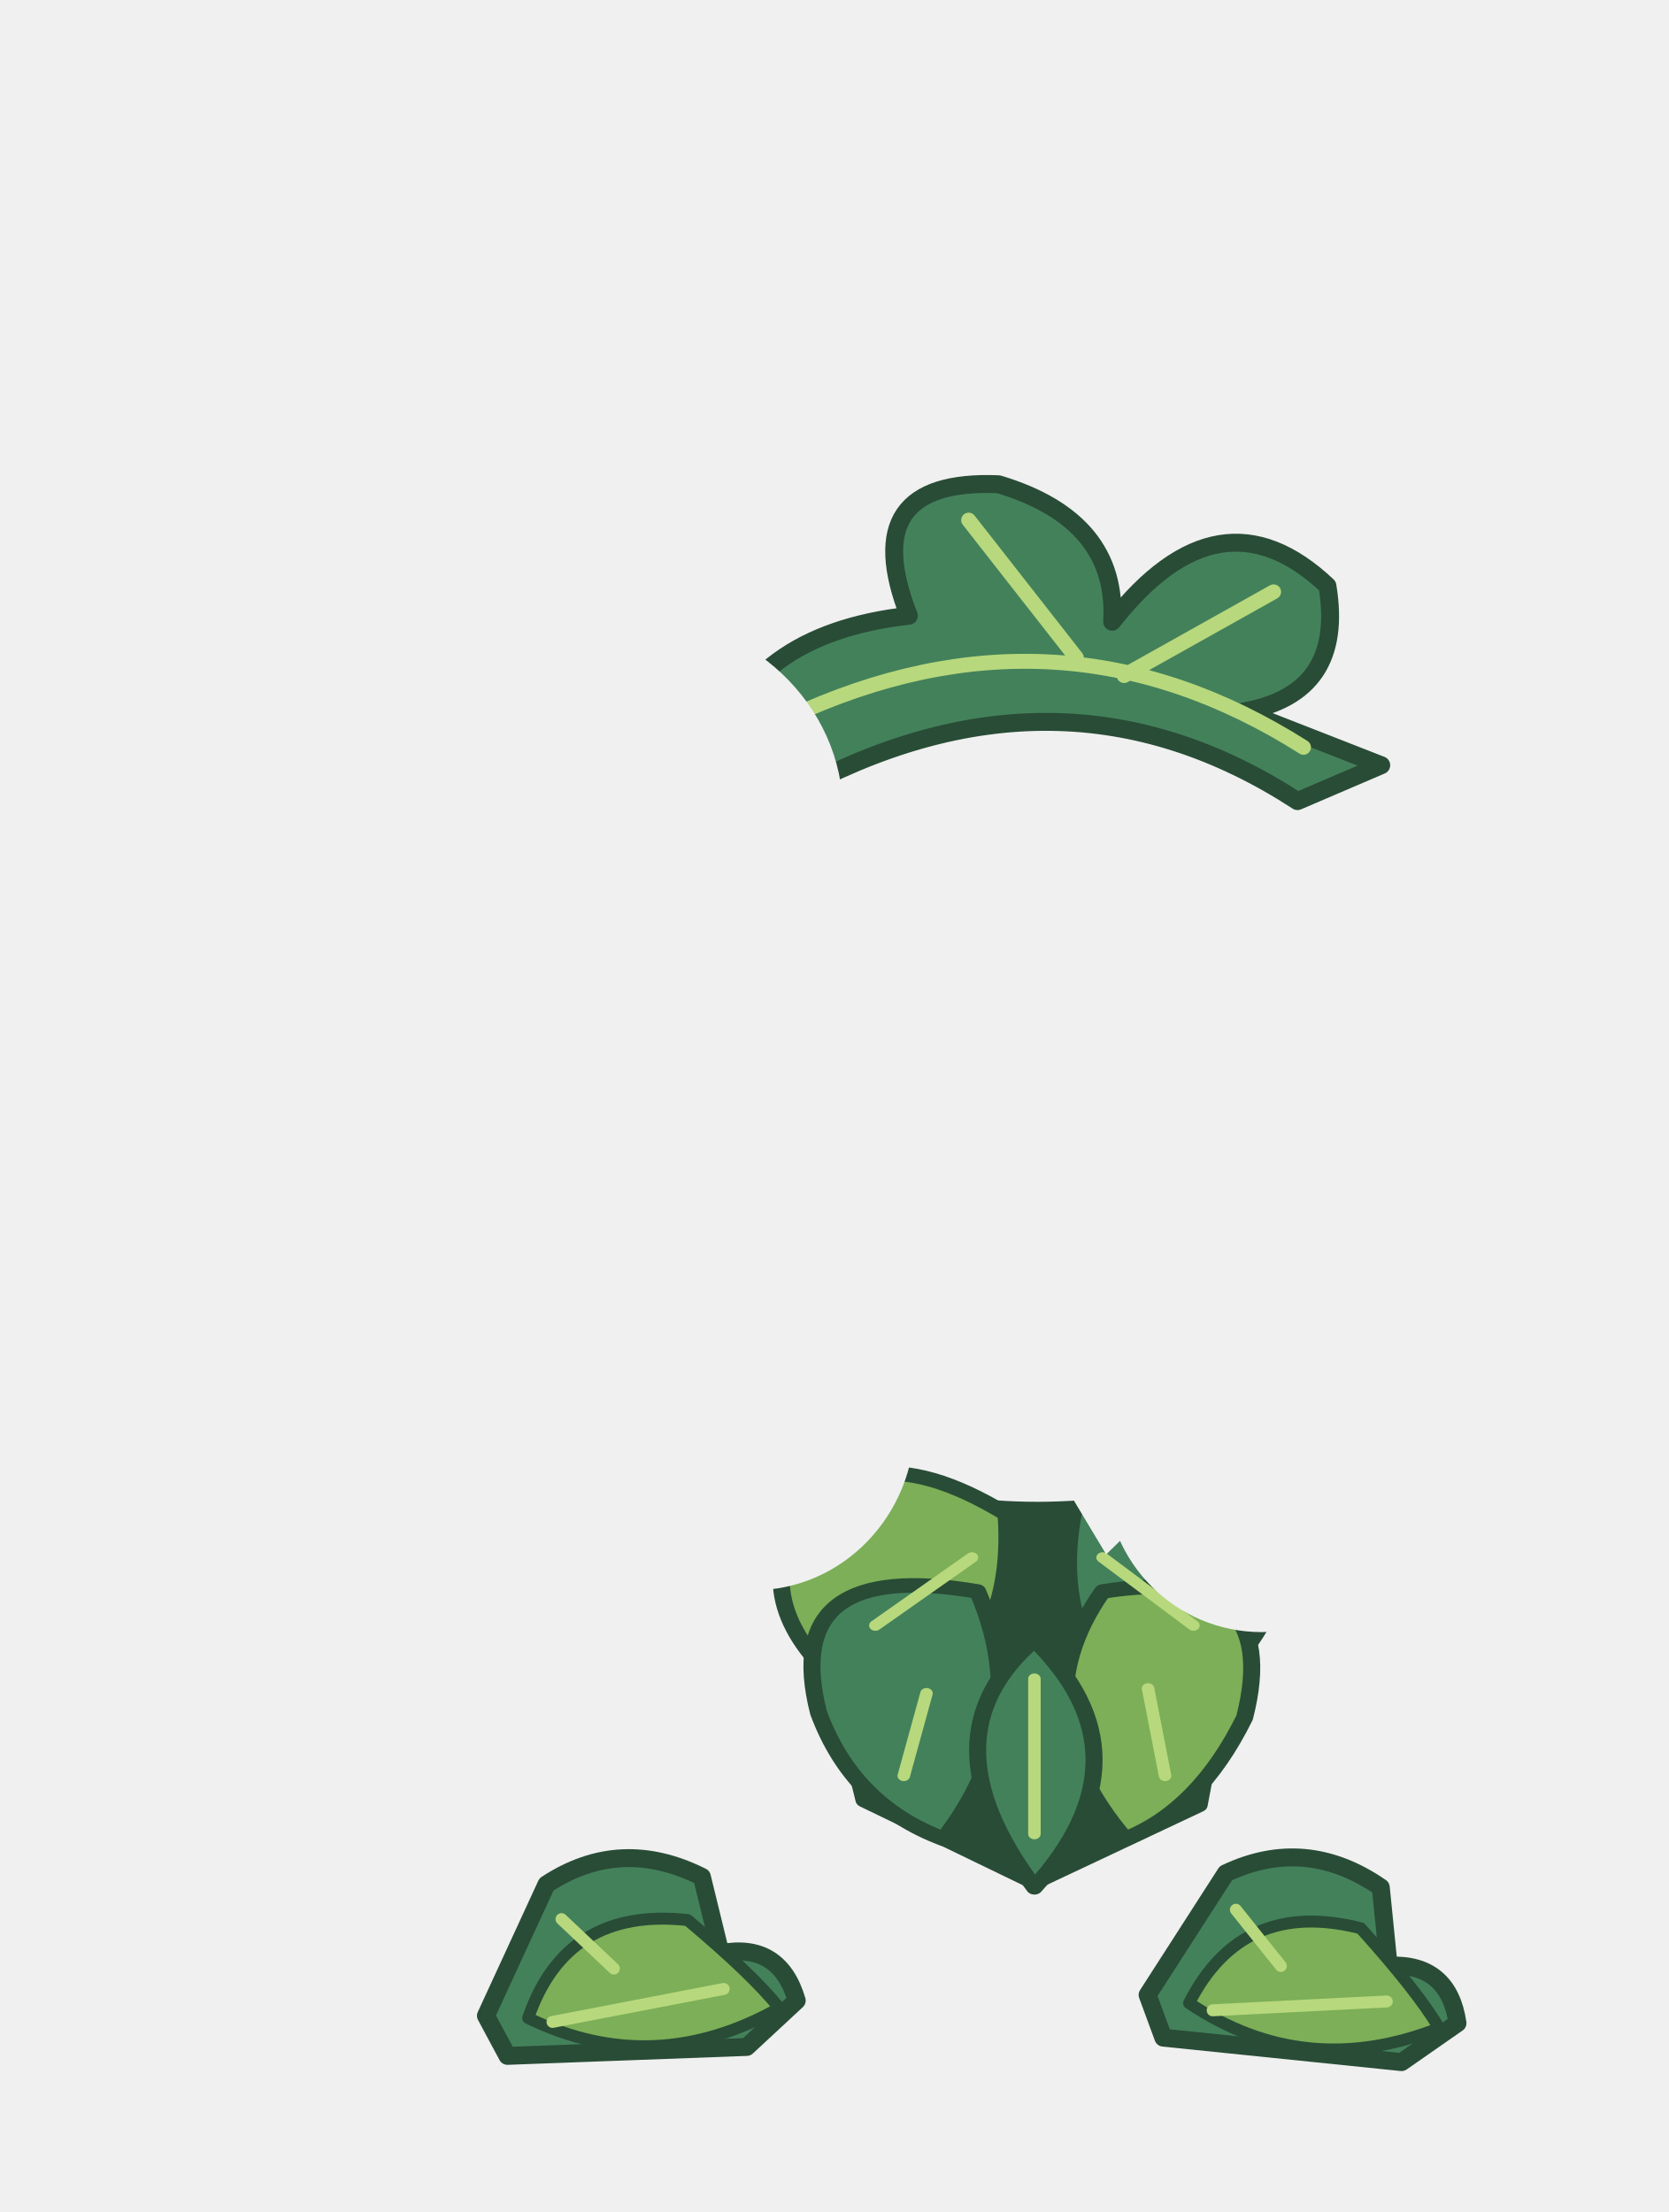
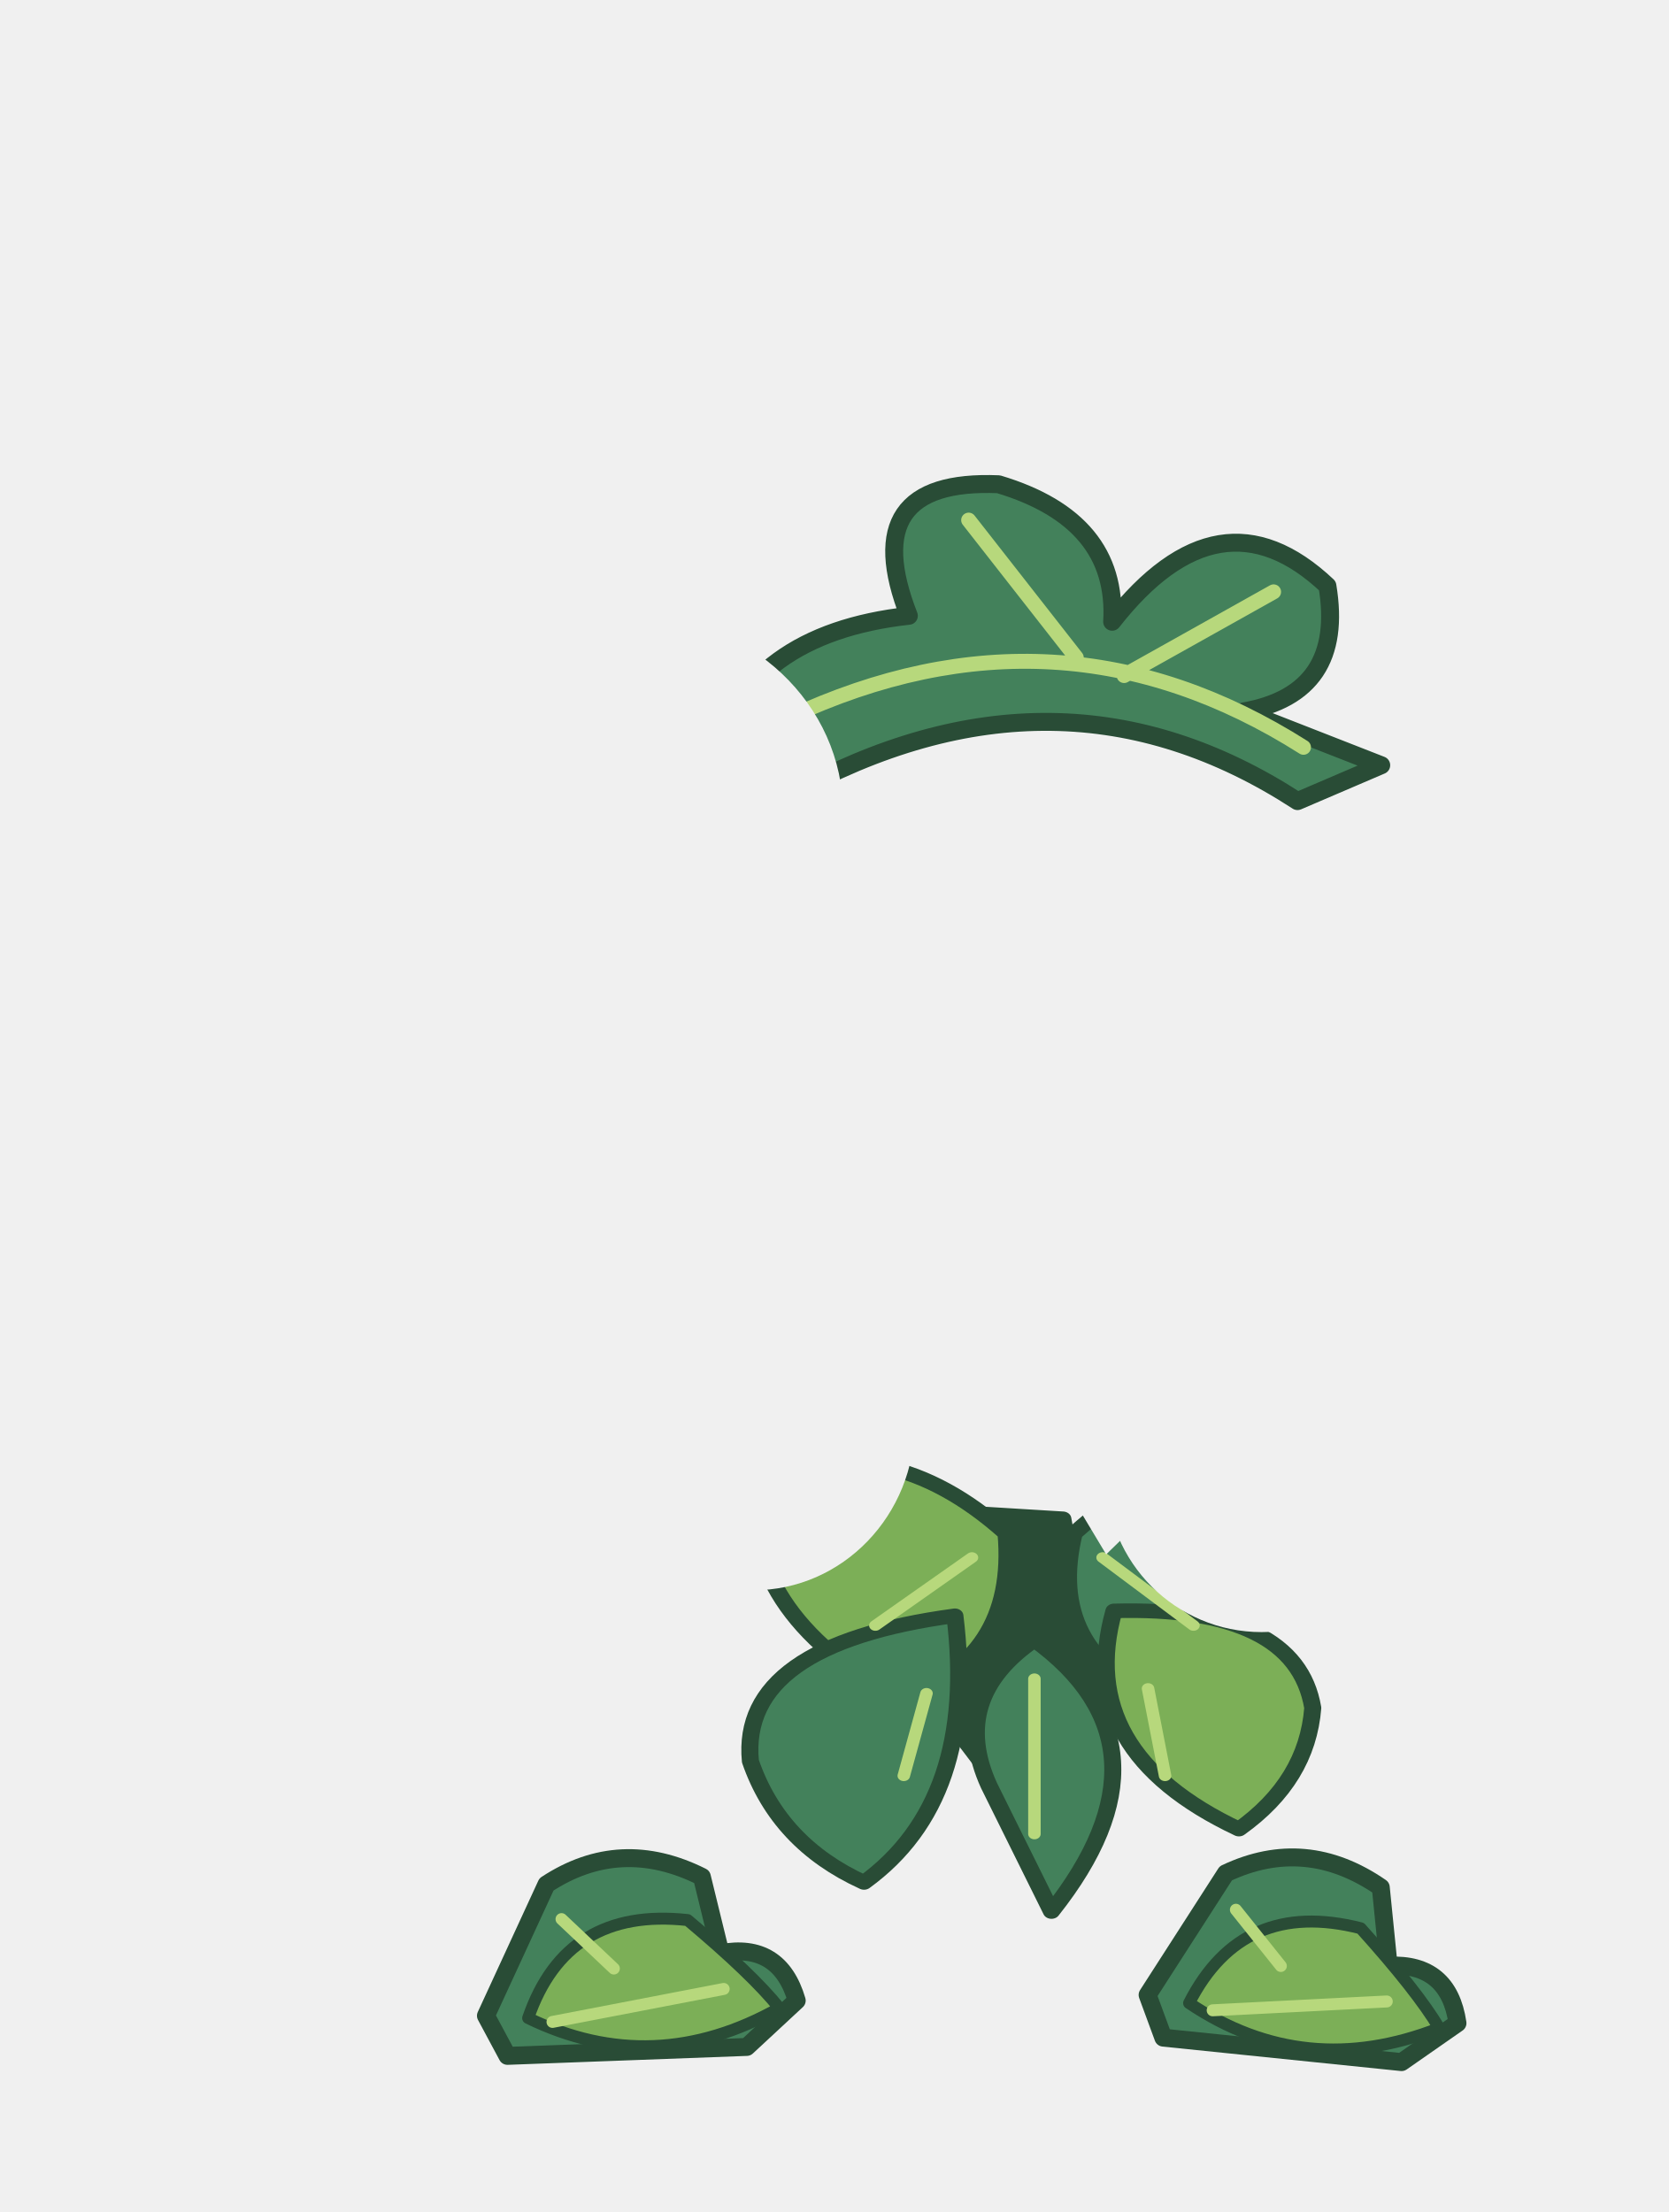
<svg xmlns="http://www.w3.org/2000/svg" width="279" height="370" viewBox="0 0 279 370" data-armor="leaf" data-phase="hurt" data-frame="1">
  <defs>
    <linearGradient id="metal" x1="0" y1="0" x2=".8" y2="1">
      <stop stop-color="#b7d87c" />
      <stop offset=".55" stop-color="#43815b" />
      <stop offset="1" stop-color="#b7d87c" />
    </linearGradient>
    <mask id="details" maskUnits="userSpaceOnUse" x="0" y="0" width="279" height="370">
      <rect width="279" height="370" fill="white" />
      <g fill="black">
        <ellipse data-protect="flower" cx="106" cy="136" rx="35" ry="33" />
        <ellipse data-protect="paw" cx="126" cy="238" rx="27" ry="28" />
        <ellipse data-protect="paw" cx="211" cy="247" rx="26" ry="26" />
        <polygon data-protect="scarf" points="109,211 167,230 185,260 223,223" />
      </g>
    </mask>
  </defs>
  <g mask="url(#details)">
    <g transform="translate(106 333) rotate(-5)">
      <g data-part="boot">
        <path d="M-13 -19Q0 -26 13 -18L15 -5Q25 -6 27 4L18 11L-22 9L-25 2Z" fill="#43815b" stroke="#294c36" stroke-width="3" stroke-linejoin="round" stroke-linecap="round" />
        <path d="M-18 3Q-10 -15 10 -11Q20 -1 24 5Q2 15 -18 3Z" fill="#7caf57" stroke="#294c36" stroke-width="2" stroke-linejoin="round" stroke-linecap="round" />
        <path d="M-14 4L15 1M-11 -13L-3 -4" fill="none" stroke="#b7d87c" stroke-width="2" stroke-linejoin="round" stroke-linecap="round" />
      </g>
    </g>
    <g transform="translate(217 333) rotate(3)">
      <g data-part="boot">
        <path d="M-13 -19Q0 -26 13 -18L15 -5Q25 -6 27 4L18 11L-22 9L-25 2Z" fill="#43815b" stroke="#294c36" stroke-width="3" stroke-linejoin="round" stroke-linecap="round" />
        <path d="M-18 3Q-10 -15 10 -11Q20 -1 24 5Q2 15 -18 3Z" fill="#7caf57" stroke="#294c36" stroke-width="2" stroke-linejoin="round" stroke-linecap="round" />
        <path d="M-14 4L15 1M-11 -13L-3 -4" fill="none" stroke="#b7d87c" stroke-width="2" stroke-linejoin="round" stroke-linecap="round" />
      </g>
    </g>
    <g transform="translate(173 280) rotate(0)">
      <g data-part="chestplate" transform="scale(0.95 0.8111111)">
-         <path d="M-29 -39Q0 -29 31 -39L35 -10L29 27L0 43L-30 26L-37 -7Z" fill="#294c36" stroke="#294c36" stroke-width="3" stroke-linejoin="round" stroke-linecap="round" />
-         <path d="M-5 -33Q-33 -53 -44 -25Q-48 -7 -25 10Q-3 -3 -5 -33Z" fill="#7caf57" stroke="#294c36" stroke-width="3" stroke-linejoin="round" stroke-linecap="round" />
-         <path d="M7 -34Q35 -51 44 -23Q41 -4 22 11Q2 -5 7 -34Z" fill="#43815b" stroke="#294c36" stroke-width="3" stroke-linejoin="round" stroke-linecap="round" />
-         <path d="M-10 -17Q-45 -24 -38 8Q-32 27 -16 34Q0 10 -10 -17Z" fill="#43815b" stroke="#294c36" stroke-width="3" stroke-linejoin="round" stroke-linecap="round" />
-         <path d="M12 -17Q44 -23 37 9Q29 28 16 34Q-3 8 12 -17Z" fill="#7caf57" stroke="#294c36" stroke-width="3" stroke-linejoin="round" stroke-linecap="round" />
-         <path d="M0 -7Q-20 13 0 44Q21 17 0 -7Z" fill="#43815b" stroke="#294c36" stroke-width="3" stroke-linejoin="round" stroke-linecap="round" />
+         <path d="M-9 -33L5 -32L13 19L-3 28L-14 11Z" fill="#294c36" stroke="#294c36" stroke-width="3" stroke-linejoin="round" stroke-linecap="round" />
+         <path d="M-5 -29Q-26 -51 -49 -40Q-52 -13 -24 5Q-3 -3 -5 -29Z" fill="#7caf57" stroke="#294c36" stroke-width="3" stroke-linejoin="round" stroke-linecap="round" />
+         <path d="M7 -29Q32 -55 48 -43Q54 -19 22 5Q2 -5 7 -29Z" fill="#43815b" stroke="#294c36" stroke-width="3" stroke-linejoin="round" stroke-linecap="round" />
+         <path d="M-14 -12Q-52 -6 -50 18Q-45 35 -30 43Q-10 26 -14 -12Z" fill="#43815b" stroke="#294c36" stroke-width="3" stroke-linejoin="round" stroke-linecap="round" />
+         <path d="M14 -13Q46 -14 49 7Q48 22 36 32Q7 16 14 -13Z" fill="#7caf57" stroke="#294c36" stroke-width="3" stroke-linejoin="round" stroke-linecap="round" />
+         <path d="M0 -7Q-15 5 -8 23L3 49Q26 15 0 -7Z" fill="#43815b" stroke="#294c36" stroke-width="3" stroke-linejoin="round" stroke-linecap="round" />
        <path d="M0 1V33M-11 -24L-28 -10M12 -24L28 -10M-19 4L-23 21M20 3L23 21" fill="none" stroke="#b7d87c" stroke-width="2.2" stroke-linejoin="round" stroke-linecap="round" />
      </g>
    </g>
    <g transform="translate(177 155) rotate(0)">
      <g data-part="helmet">
        <path d="M-58 -28Q-52 -49 -25 -52Q-34 -75 -10 -74Q10 -68 9 -51Q27 -74 45 -57Q48 -39 31 -36L54 -27L40 -21Q0 -47 -45 -22Z" fill="#43815b" stroke="#294c36" stroke-width="3" stroke-linejoin="round" stroke-linecap="round" />
        <path d="M-15 -68L3 -45M36 -56L11 -42M-45 -35Q0 -56 41 -30" fill="none" stroke="#b7d87c" stroke-width="2.5" stroke-linejoin="round" stroke-linecap="round" />
      </g>
    </g>
  </g>
</svg>
